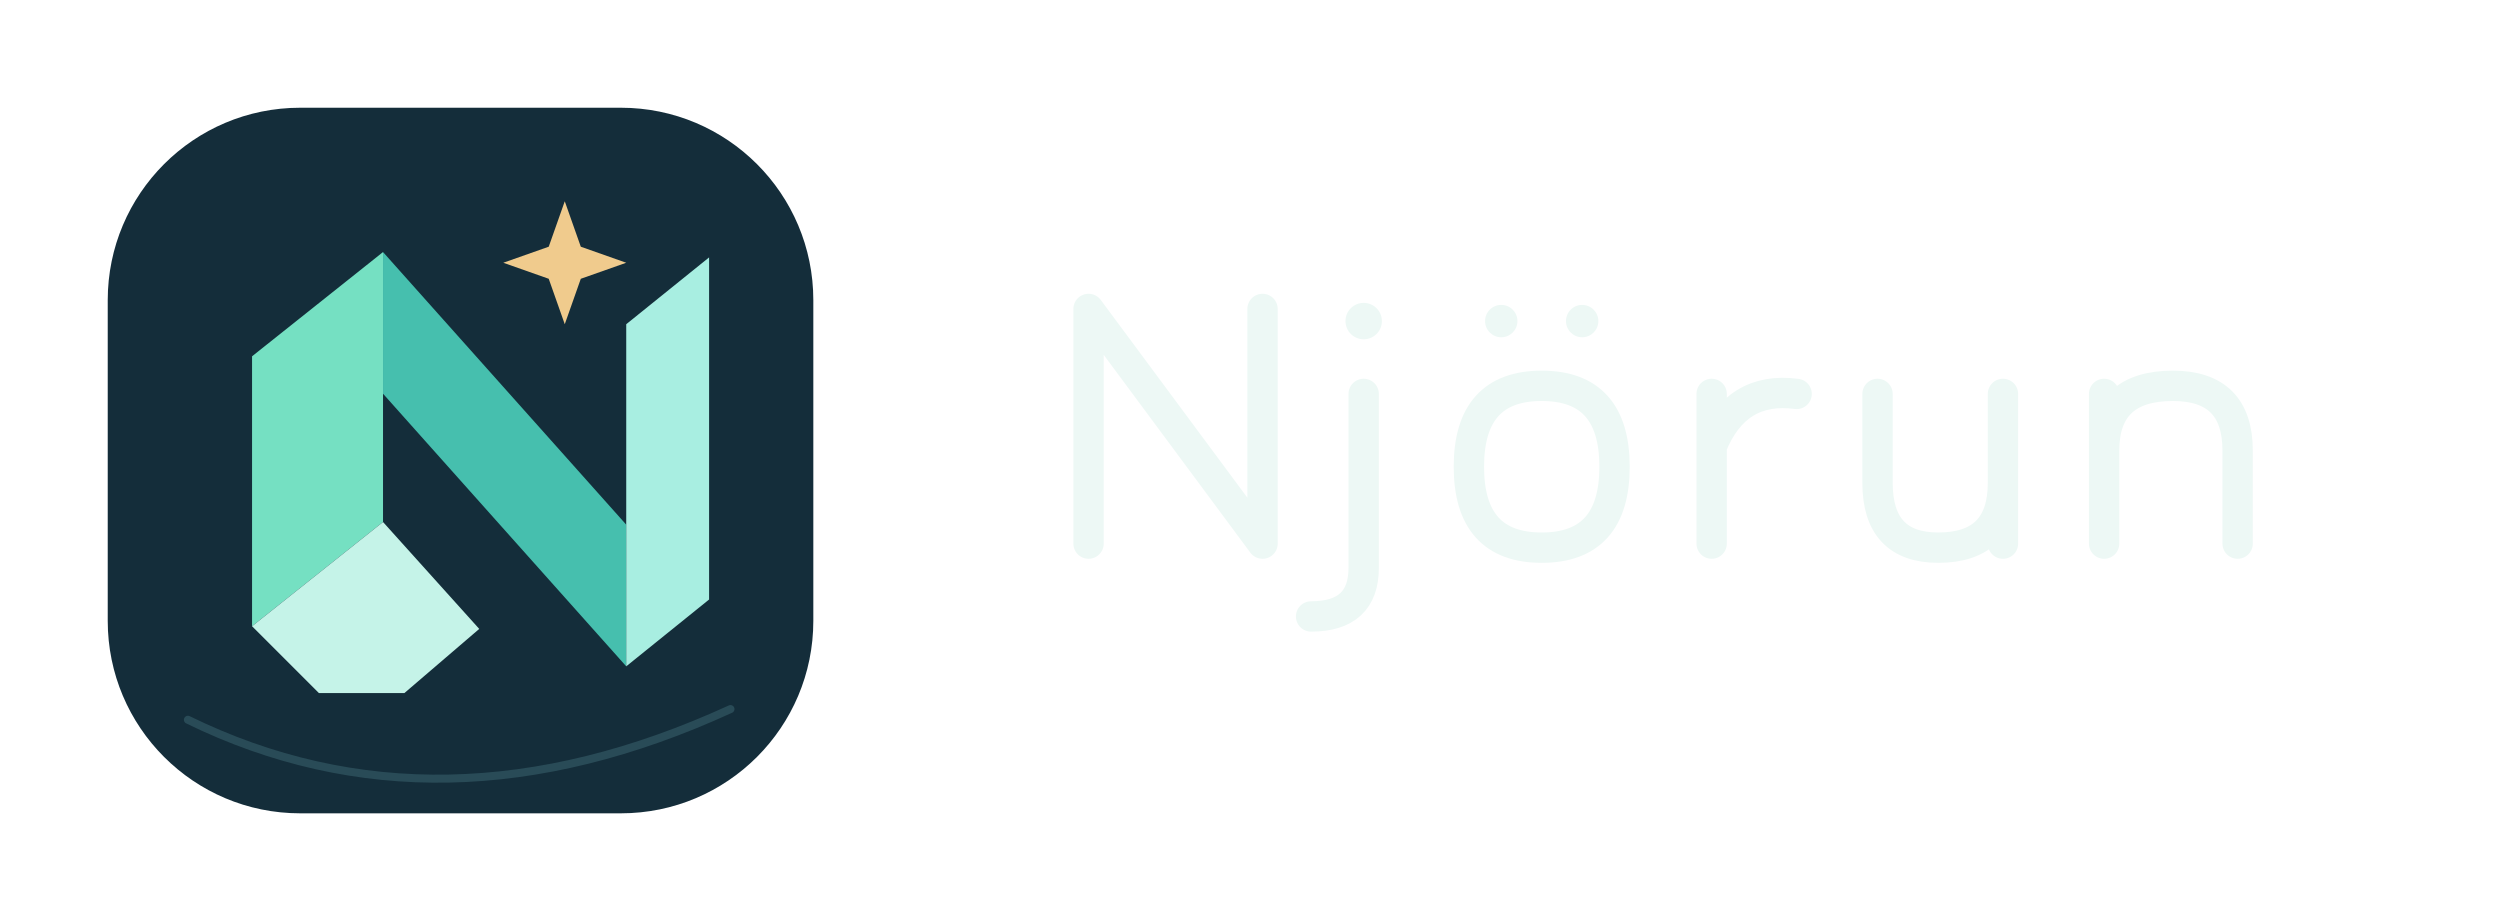
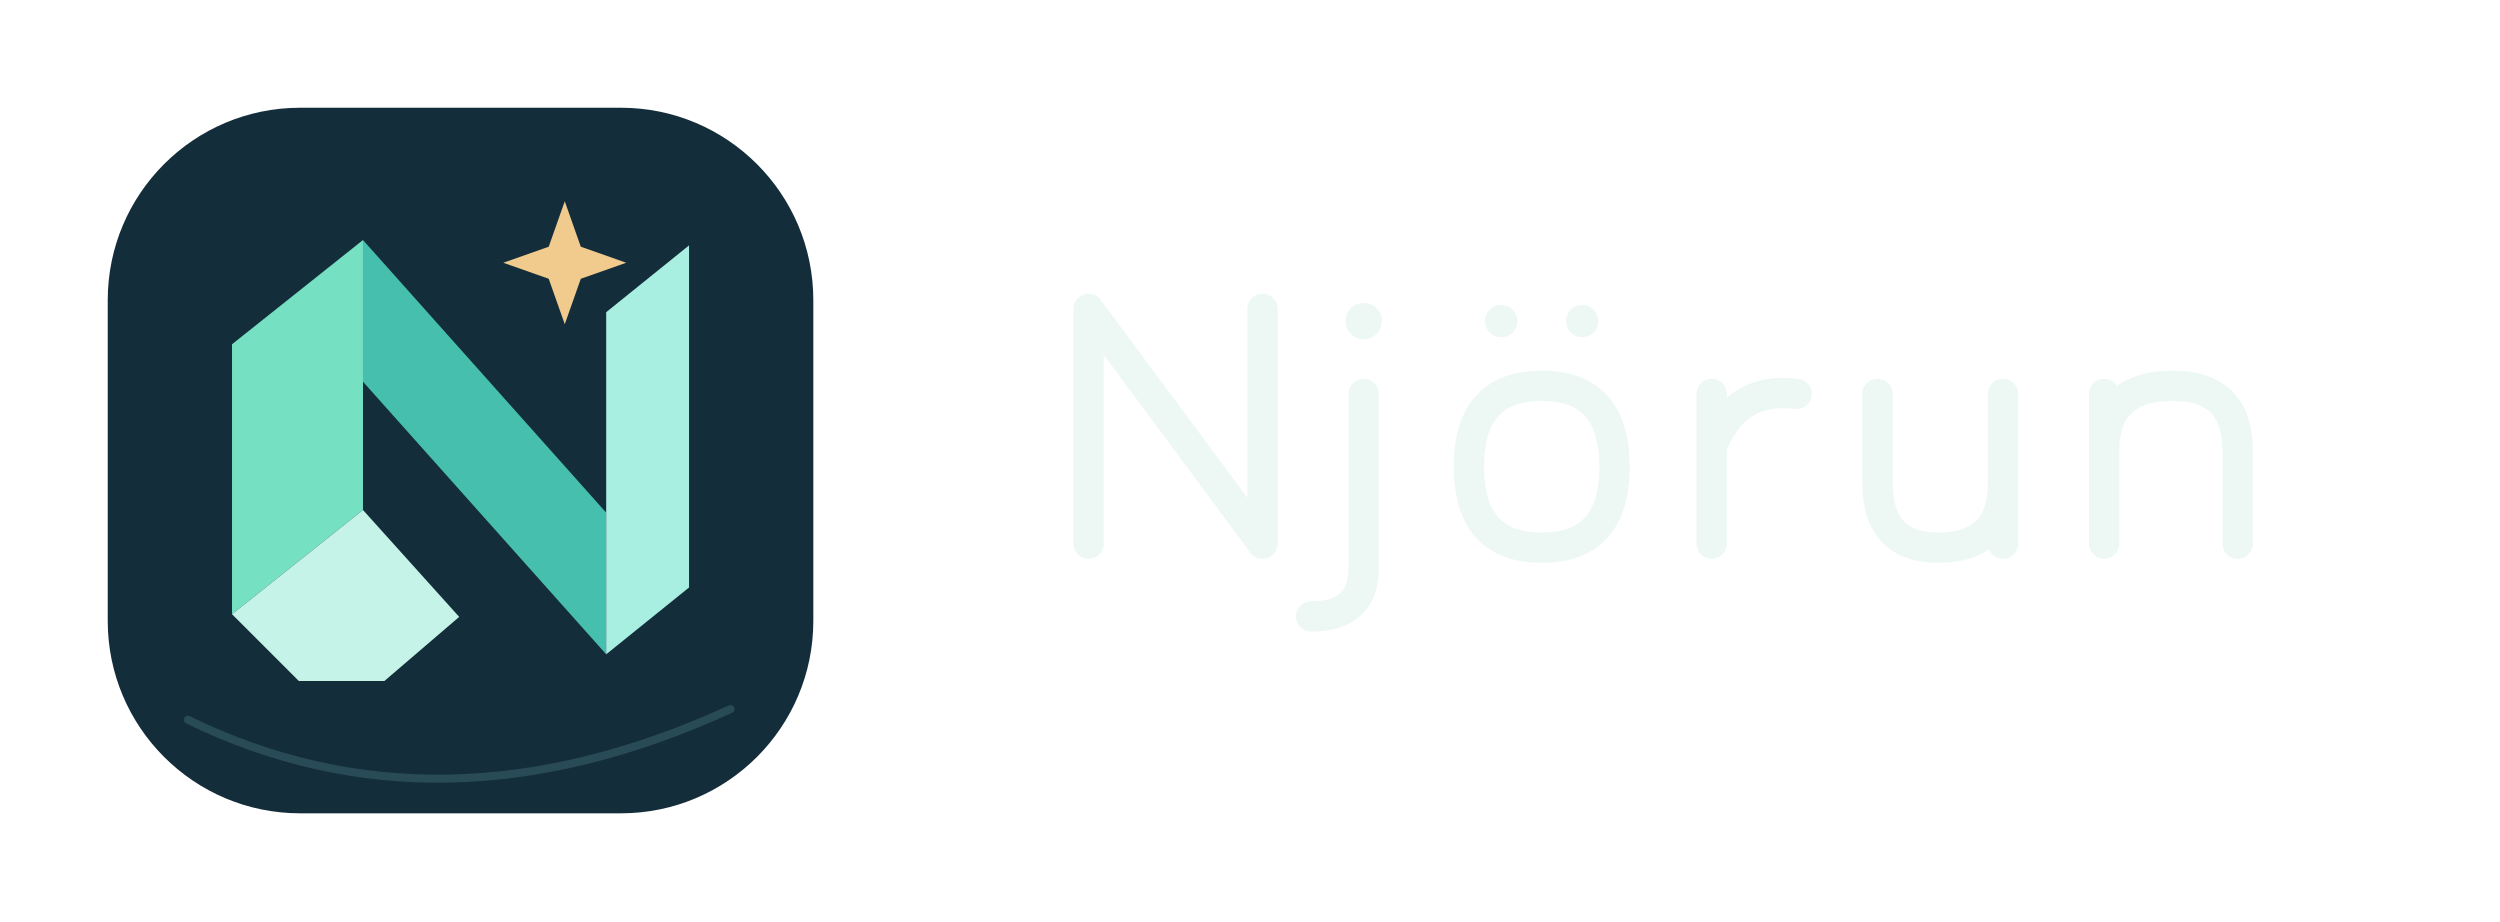
<svg xmlns="http://www.w3.org/2000/svg" width="760" height="280" viewBox="0 0 760 280" role="img" aria-labelledby="title description">
  <g transform="translate(10 10) scale(.8125)">
    <g id="northern-window">
      <rect x="28" y="28" width="264" height="264" rx="72" fill="#142d3a" />
-       <path d="M82 222V121L131 82V183Z" fill="#75e0c2" />
-       <path d="M131 82L222 184V237L131 135Z" fill="#46bfae" />
-       <path d="M222 184V109L253 84V212L222 237Z" fill="#a8eee1" />
-       <path d="M82 222L131 183L167 223L139 247H107Z" fill="#c5f3e8" />
+       <g id="folded-n" transform="translate(-7.5 -4.5)">
+         <path d="M82 222V121L131 82V183Z" fill="#75e0c2" />
+         <path d="M131 82L222 184V237L131 135Z" fill="#46bfae" />
+         <path d="M222 184V109L253 84V212L222 237Z" fill="#a8eee1" />
+         <path d="M82 222L131 183L167 223L139 247H107Z" fill="#c5f3e8" />
+       </g>
      <path d="M199 63L205 80L222 86L205 92L199 109L193 92L176 86L193 80Z" fill="#f0cb8d" />
      <path d="M58 257Q152 303 261 253" fill="none" stroke="#294b57" stroke-width="3" stroke-linecap="round" />
    </g>
  </g>
  <g transform="translate(326 89) scale(1.23)">
    <g id="wordmark" fill="none" stroke="#edf8f5" stroke-width="7.5" stroke-linecap="round" stroke-linejoin="round">
      <path d="M4 62V4L47 62V4" />
      <path d="M72 25V68Q72 80 59 80" />
      <path d="M98 43Q98 23 116 23Q134 23 134 43Q134 63 116 63Q98 63 98 43Z" />
      <path d="M158 62V25M158 38Q164 23 179 25" />
      <path d="M199 25V47Q199 63 214 63Q230 63 230 47V25M230 47V62" />
      <path d="M255 62V25M255 39Q255 23 272 23Q288 23 288 39V62" />
    </g>
    <g fill="#edf8f5">
      <circle cx="72" cy="7" r="4.5" />
      <circle cx="106" cy="7" r="4" />
      <circle cx="126" cy="7" r="4" />
    </g>
  </g>
</svg>
